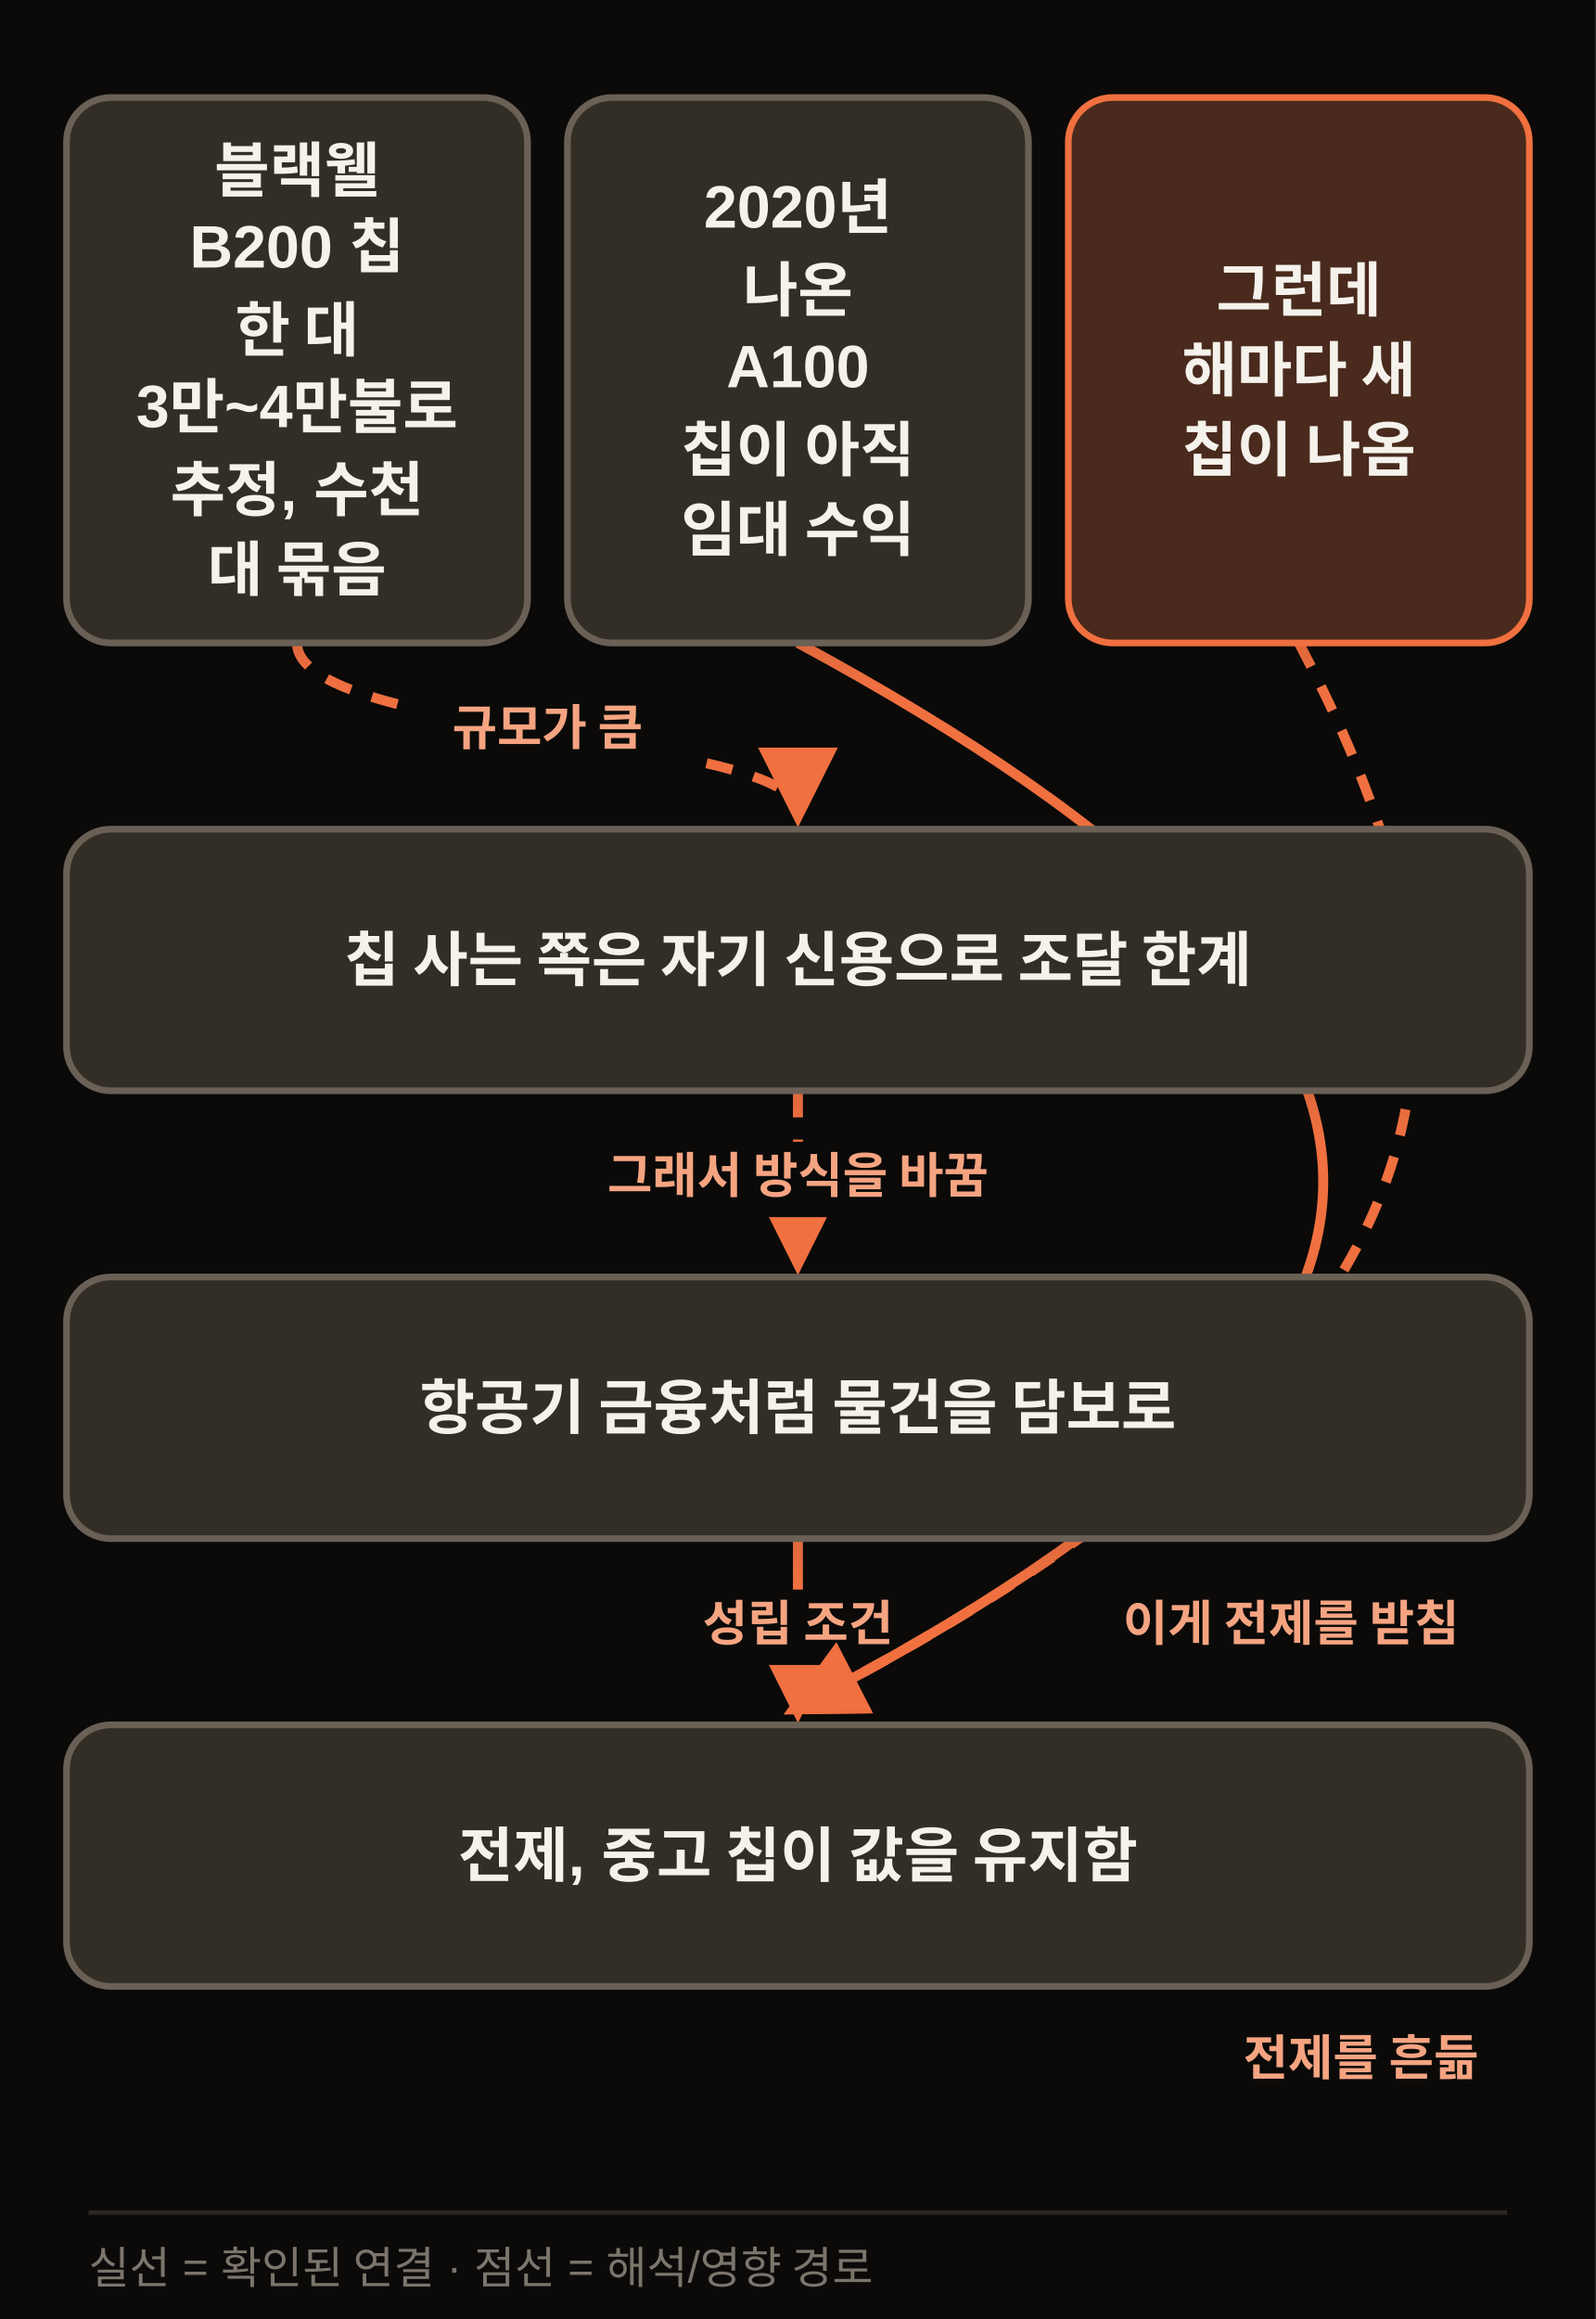
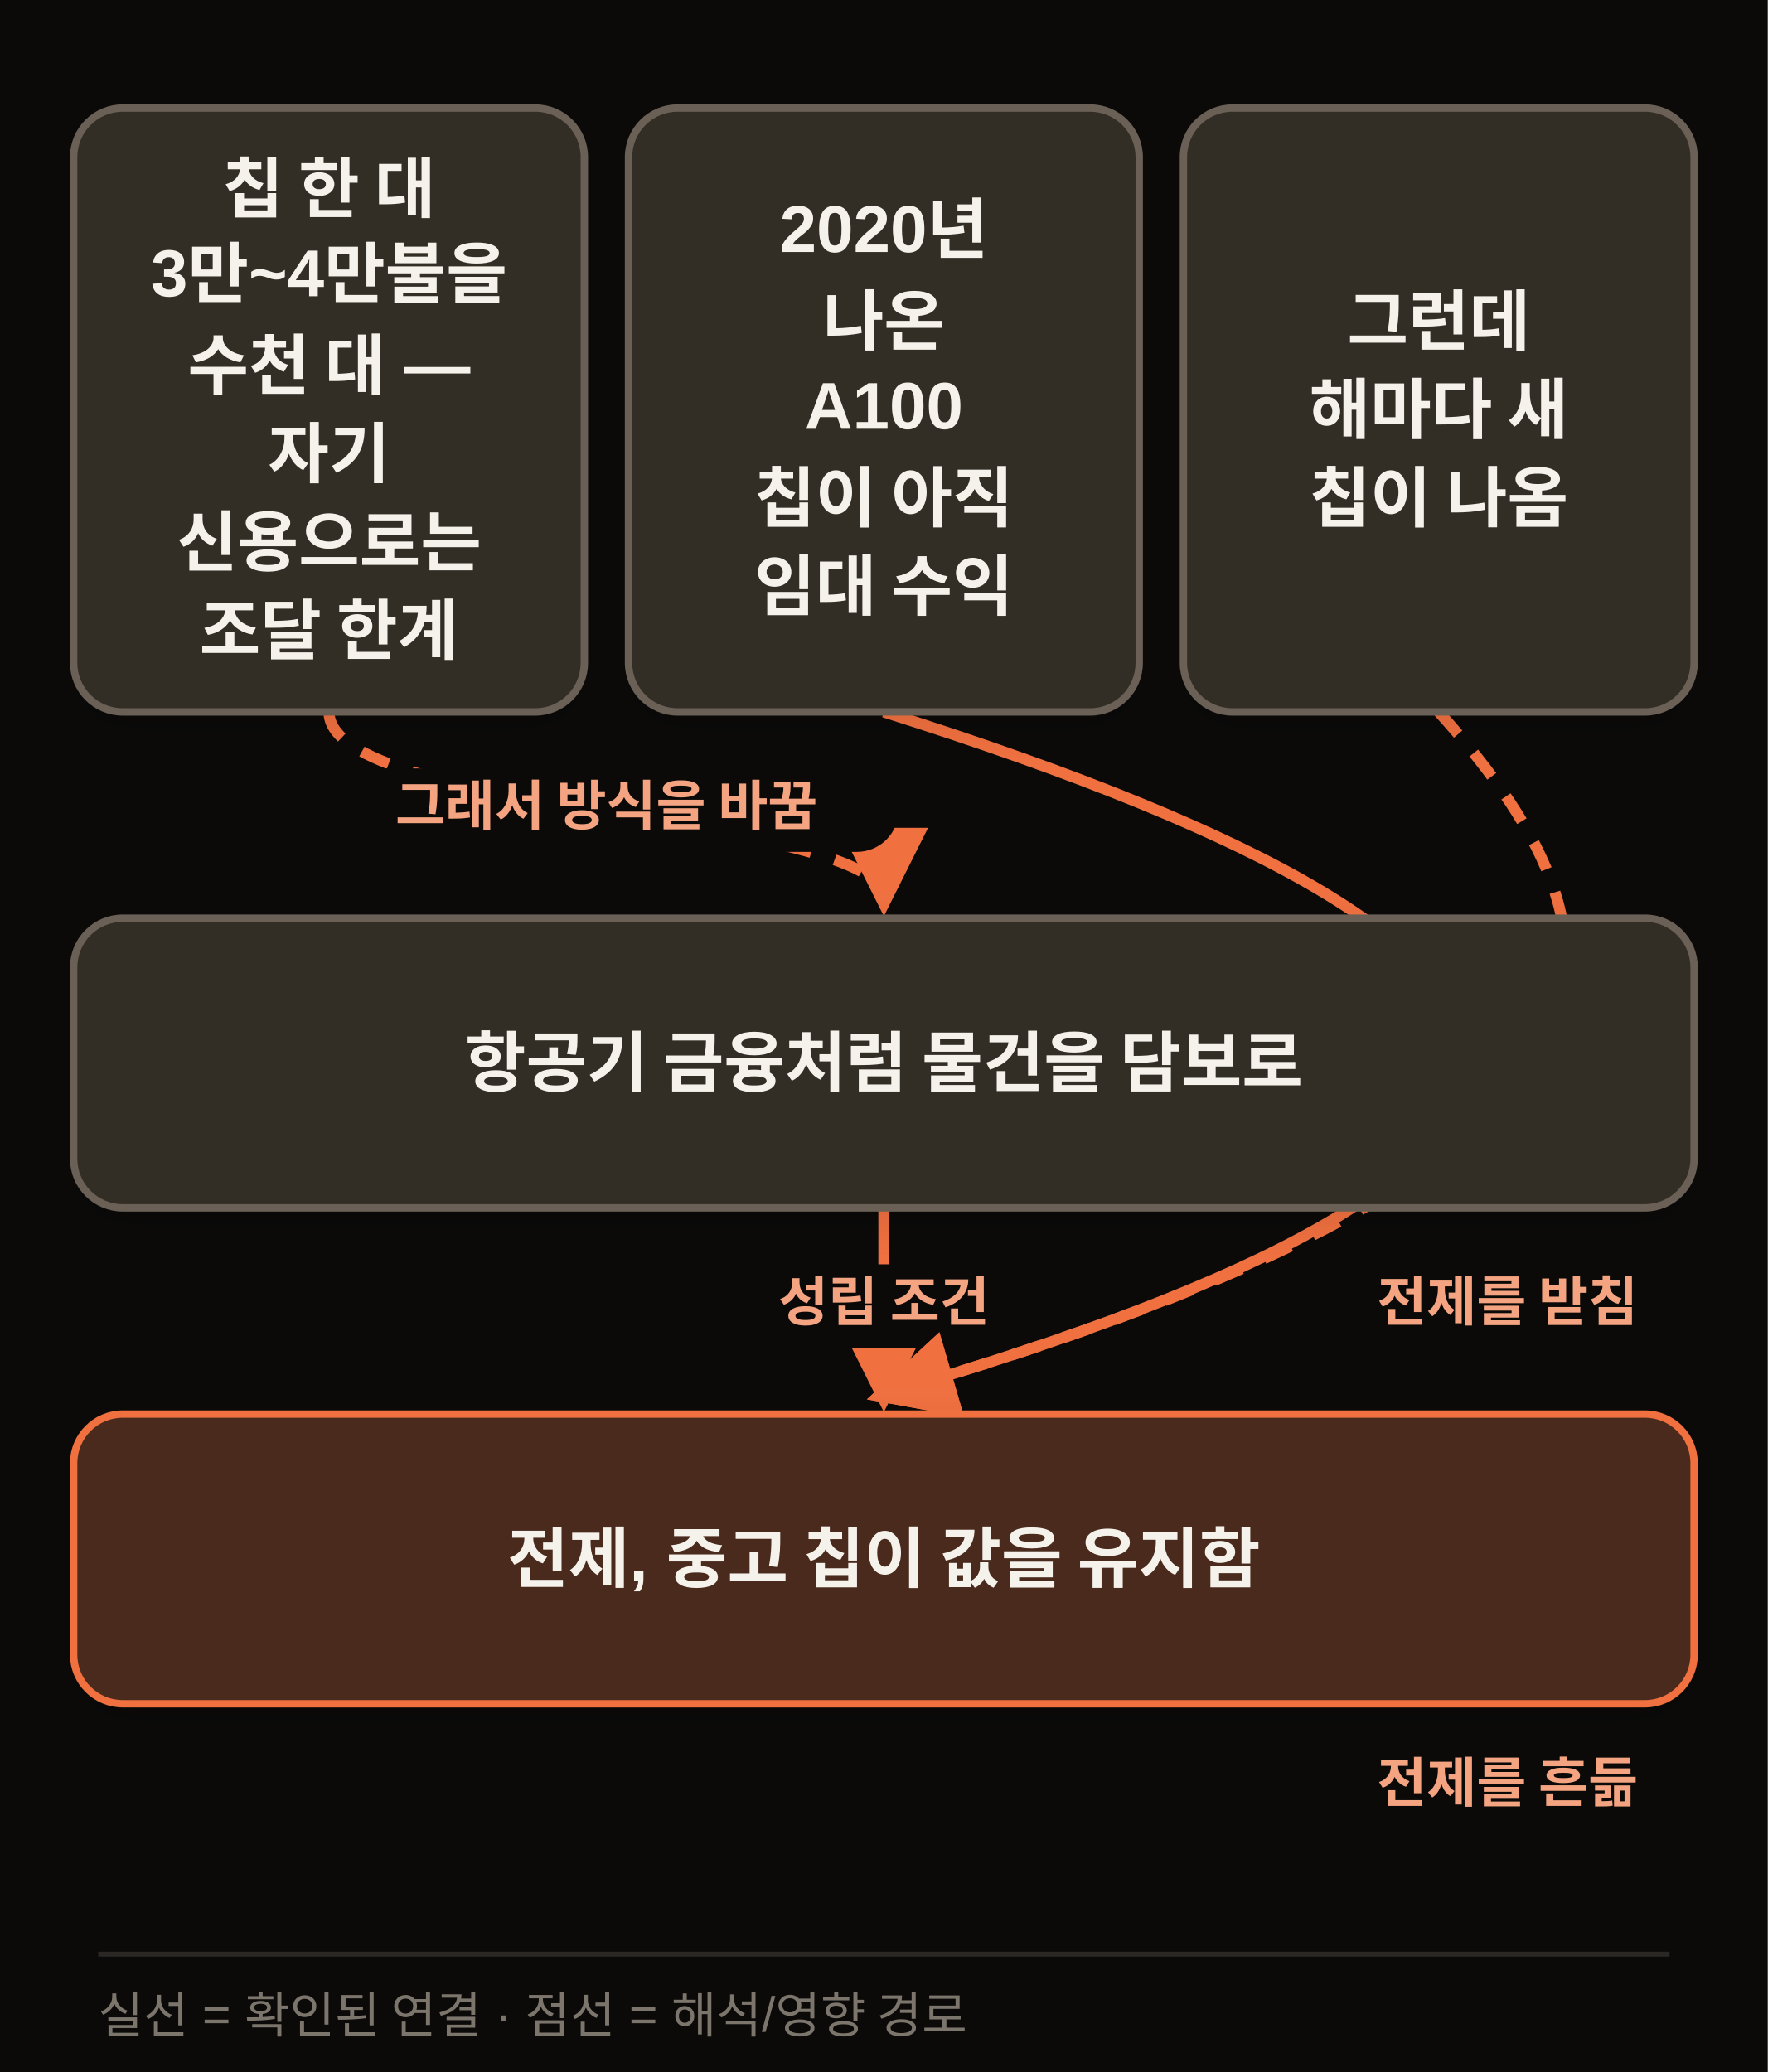
- <svg xmlns="http://www.w3.org/2000/svg" width="720" height="1046" viewBox="0 0 720 1046" class="morning-diagram morning-diagram-mobile" data-mobile-layout="same-topology" data-motion-orientation="TB" data-motion-steps="7">
+ <svg xmlns="http://www.w3.org/2000/svg" width="720" height="844" viewBox="0 0 720 844" class="morning-diagram morning-diagram-mobile" data-mobile-layout="same-topology" data-motion-orientation="TB" data-motion-steps="5">
  <defs>
    <filter id="shadow" x="-20%" y="-20%" width="140%" height="160%">
      <feDropShadow dx="0" dy="6" stdDeviation="8" flood-color="#111111" flood-opacity=".09" />
    </filter>
    <marker id="arrow" viewBox="0 0 10 10" refX="8" refY="5" markerWidth="8" markerHeight="8" orient="auto-start-reverse">
      <path d="M 0 0 L 10 5 L 0 10 z" fill="#F07040" />
    </marker>
  </defs>
-   <rect width="720" height="1046" fill="#0B0A09" />
-   <g class="motion-step motion-edge" data-motion-step="1" data-from="A" data-to="B" style="--motion-delay:2040ms">
+   <rect width="720" height="844" fill="#0B0A09" />
+   <g class="motion-step motion-edge" data-motion-step="1" data-from="A" data-to="C" style="--motion-delay:2040ms">
    <path d="M 134.0 290.0 C 134.0 332.0, 360.0 332.0, 360.0 366.0" fill="none" stroke="#F07040" stroke-width="4.5" stroke-dasharray="12 10" marker-end="url(#arrow)" />
-     <rect x="175.5" y="313.0" width="143" height="34" rx="17" fill="#0B0A09" />
-     <text x="247.0" y="336.0" text-anchor="middle" font-family="Apple SD Gothic Neo,Malgun Gothic,Arial,sans-serif" font-size="22" font-weight="800" fill="#F5A481">규모가 큼</text>
+     <rect x="128.0" y="313.0" width="238" height="34" rx="17" fill="#0B0A09" />
+     <text x="247.0" y="336.0" text-anchor="middle" font-family="Apple SD Gothic Neo,Malgun Gothic,Arial,sans-serif" font-size="22" font-weight="800" fill="#F5A481">그래서 방식을 바꿈</text>
  </g>
-   <g class="motion-step motion-edge" data-motion-step="3" data-from="B" data-to="C" style="--motion-delay:3400ms">
-     <path d="M 360.0 492.0 C 360.0 534.0, 360.0 534.0, 360.0 568.0" fill="none" stroke="#F07040" stroke-width="4.5" stroke-dasharray="12 10" marker-end="url(#arrow)" />
-     <rect x="241.0" y="515.0" width="238" height="34" rx="17" fill="#0B0A09" />
-     <text x="360.0" y="538.0" text-anchor="middle" font-family="Apple SD Gothic Neo,Malgun Gothic,Arial,sans-serif" font-size="22" font-weight="800" fill="#F5A481">그래서 방식을 바꿈</text>
+   <g class="motion-step motion-edge" data-motion-step="3" data-from="C" data-to="D" style="--motion-delay:3400ms">
+     <path d="M 360.0 492.0 C 360.0 534.0, 360.0 534.0, 360.0 568.0" fill="none" stroke="#F07040" stroke-width="4.5" marker-end="url(#arrow)" />
+     <rect x="288.5" y="515.0" width="143" height="34" rx="17" fill="#0B0A09" />
+     <text x="360.0" y="538.0" text-anchor="middle" font-family="Apple SD Gothic Neo,Malgun Gothic,Arial,sans-serif" font-size="22" font-weight="800" fill="#F5A481">성립 조건</text>
  </g>
-   <g class="motion-step motion-edge" data-motion-step="5" data-from="C" data-to="D" style="--motion-delay:4760ms">
-     <path d="M 360.0 694.0 C 360.0 736.0, 360.0 736.0, 360.0 770.0" fill="none" stroke="#F07040" stroke-width="4.5" marker-end="url(#arrow)" />
-     <rect x="288.5" y="717.0" width="143" height="34" rx="17" fill="#0B0A09" />
-     <text x="360.0" y="740.0" text-anchor="middle" font-family="Apple SD Gothic Neo,Malgun Gothic,Arial,sans-serif" font-size="22" font-weight="800" fill="#F5A481">성립 조건</text>
+   <g class="motion-step motion-edge" data-motion-step="3" data-from="E" data-to="D" style="--motion-delay:4080ms">
+     <path d="M 360.0 290.0 C 676.0 390.1, 676.0 475.9, 360.0 568.0" fill="none" stroke="#F07040" stroke-width="4.5" marker-end="url(#arrow)" />
+     <rect x="532.0" y="515.0" width="164" height="34" rx="17" fill="#0B0A09" />
+     <text x="614.0" y="538.0" text-anchor="middle" font-family="Apple SD Gothic Neo,Malgun Gothic,Arial,sans-serif" font-size="22" font-weight="800" fill="#F5A481">전제를 받침</text>
  </g>
-   <g class="motion-step motion-edge" data-motion-step="5" data-from="E" data-to="D" style="--motion-delay:5440ms">
-     <path d="M 360.0 290.0 C 676.0 460.8, 676.0 607.2, 360.0 770.0" fill="none" stroke="#F07040" stroke-width="4.5" marker-end="url(#arrow)" />
-     <rect x="469.0" y="717.0" width="227" height="34" rx="17" fill="#0B0A09" />
-     <text x="582.5" y="740.0" text-anchor="middle" font-family="Apple SD Gothic Neo,Malgun Gothic,Arial,sans-serif" font-size="22" font-weight="800" fill="#F5A481">이게 전제를 받침</text>
-   </g>
-   <g class="motion-step motion-edge" data-motion-step="5" data-from="F" data-to="D" style="--motion-delay:6120ms">
-     <path d="M 586.0 290.0 C 676.0 460.8, 676.0 607.2, 360.0 770.0" fill="none" stroke="#F07040" stroke-width="4.5" stroke-dasharray="12 10" marker-end="url(#arrow)" />
-     <rect x="532.0" y="913.0" width="164" height="34" rx="17" fill="#0B0A09" />
-     <text x="614.0" y="936.0" text-anchor="middle" font-family="Apple SD Gothic Neo,Malgun Gothic,Arial,sans-serif" font-size="22" font-weight="800" fill="#F5A481">전제를 흔듦</text>
+   <g class="motion-step motion-edge" data-motion-step="3" data-from="F" data-to="D" style="--motion-delay:4760ms">
+     <path d="M 586.0 290.0 C 676.0 390.1, 676.0 475.9, 360.0 568.0" fill="none" stroke="#F07040" stroke-width="4.5" stroke-dasharray="12 10" marker-end="url(#arrow)" />
+     <rect x="532.0" y="711.0" width="164" height="34" rx="17" fill="#0B0A09" />
+     <text x="614.0" y="734.0" text-anchor="middle" font-family="Apple SD Gothic Neo,Malgun Gothic,Arial,sans-serif" font-size="22" font-weight="800" fill="#F5A481">전제를 흔듦</text>
  </g>
  <g class="motion-step motion-node" data-motion-step="0" style="--motion-delay:0ms;--motion-accent-delay:640ms">
    <rect class="motion-node-shape" x="30.0" y="44.0" width="208.0" height="246" rx="20" fill="#332E26" stroke="#6B6156" stroke-width="3" filter="url(#shadow)" />
-     <text x="134.0" y="77.0" text-anchor="middle" dominant-baseline="middle" font-family="Apple SD Gothic Neo,Malgun Gothic,Arial,sans-serif" font-size="27" font-weight="800" fill="#F5F2EC">블랙웰</text>
-     <text x="134.0" y="113.0" text-anchor="middle" dominant-baseline="middle" font-family="Apple SD Gothic Neo,Malgun Gothic,Arial,sans-serif" font-size="27" font-weight="800" fill="#F5F2EC">B200 칩</text>
-     <text x="134.0" y="149.0" text-anchor="middle" dominant-baseline="middle" font-family="Apple SD Gothic Neo,Malgun Gothic,Arial,sans-serif" font-size="27" font-weight="800" fill="#F5F2EC">한 대</text>
-     <text x="134.0" y="185.0" text-anchor="middle" dominant-baseline="middle" font-family="Apple SD Gothic Neo,Malgun Gothic,Arial,sans-serif" font-size="27" font-weight="800" fill="#F5F2EC">3만~4만불로</text>
-     <text x="134.0" y="221.0" text-anchor="middle" dominant-baseline="middle" font-family="Apple SD Gothic Neo,Malgun Gothic,Arial,sans-serif" font-size="27" font-weight="800" fill="#F5F2EC">추정, 수천</text>
-     <text x="134.0" y="257.0" text-anchor="middle" dominant-baseline="middle" font-family="Apple SD Gothic Neo,Malgun Gothic,Arial,sans-serif" font-size="27" font-weight="800" fill="#F5F2EC">대 묶음</text>
+     <text x="134.0" y="77.0" text-anchor="middle" dominant-baseline="middle" font-family="Apple SD Gothic Neo,Malgun Gothic,Arial,sans-serif" font-size="27" font-weight="800" fill="#F5F2EC">칩 한 대</text>
+     <text x="134.0" y="113.0" text-anchor="middle" dominant-baseline="middle" font-family="Apple SD Gothic Neo,Malgun Gothic,Arial,sans-serif" font-size="27" font-weight="800" fill="#F5F2EC">3만~4만불을</text>
+     <text x="134.0" y="149.0" text-anchor="middle" dominant-baseline="middle" font-family="Apple SD Gothic Neo,Malgun Gothic,Arial,sans-serif" font-size="27" font-weight="800" fill="#F5F2EC">수천 대 —</text>
+     <text x="134.0" y="185.0" text-anchor="middle" dominant-baseline="middle" font-family="Apple SD Gothic Neo,Malgun Gothic,Arial,sans-serif" font-size="27" font-weight="800" fill="#F5F2EC">자기</text>
+     <text x="134.0" y="221.0" text-anchor="middle" dominant-baseline="middle" font-family="Apple SD Gothic Neo,Malgun Gothic,Arial,sans-serif" font-size="27" font-weight="800" fill="#F5F2EC">신용으로는</text>
+     <text x="134.0" y="257.0" text-anchor="middle" dominant-baseline="middle" font-family="Apple SD Gothic Neo,Malgun Gothic,Arial,sans-serif" font-size="27" font-weight="800" fill="#F5F2EC">조달 한계</text>
  </g>
  <g class="motion-step motion-node" data-motion-step="0" style="--motion-delay:680ms;--motion-accent-delay:1320ms">
    <rect class="motion-node-shape" x="256.0" y="44.0" width="208.0" height="246" rx="20" fill="#332E26" stroke="#6B6156" stroke-width="3" filter="url(#shadow)" />
    <text x="360.0" y="95.0" text-anchor="middle" dominant-baseline="middle" font-family="Apple SD Gothic Neo,Malgun Gothic,Arial,sans-serif" font-size="27" font-weight="800" fill="#F5F2EC">2020년</text>
    <text x="360.0" y="131.0" text-anchor="middle" dominant-baseline="middle" font-family="Apple SD Gothic Neo,Malgun Gothic,Arial,sans-serif" font-size="27" font-weight="800" fill="#F5F2EC">나온</text>
    <text x="360.0" y="167.0" text-anchor="middle" dominant-baseline="middle" font-family="Apple SD Gothic Neo,Malgun Gothic,Arial,sans-serif" font-size="27" font-weight="800" fill="#F5F2EC">A100</text>
    <text x="360.0" y="203.0" text-anchor="middle" dominant-baseline="middle" font-family="Apple SD Gothic Neo,Malgun Gothic,Arial,sans-serif" font-size="27" font-weight="800" fill="#F5F2EC">칩이 아직</text>
    <text x="360.0" y="239.0" text-anchor="middle" dominant-baseline="middle" font-family="Apple SD Gothic Neo,Malgun Gothic,Arial,sans-serif" font-size="27" font-weight="800" fill="#F5F2EC">임대 수익</text>
  </g>
-   <g class="motion-step motion-node motion-risk" data-motion-step="0" style="--motion-delay:1360ms;--motion-accent-delay:2000ms">
-     <rect class="motion-node-shape" x="482.0" y="44.0" width="208.0" height="246" rx="20" fill="#4A2C1A" stroke="#F07040" stroke-width="3" filter="url(#shadow)" />
+   <g class="motion-step motion-node" data-motion-step="0" style="--motion-delay:1360ms;--motion-accent-delay:2000ms">
+     <rect class="motion-node-shape" x="482.0" y="44.0" width="208.0" height="246" rx="20" fill="#332E26" stroke="#6B6156" stroke-width="3" filter="url(#shadow)" />
    <text x="586.0" y="131.0" text-anchor="middle" dominant-baseline="middle" font-family="Apple SD Gothic Neo,Malgun Gothic,Arial,sans-serif" font-size="27" font-weight="800" fill="#F5F2EC">그런데</text>
    <text x="586.0" y="167.0" text-anchor="middle" dominant-baseline="middle" font-family="Apple SD Gothic Neo,Malgun Gothic,Arial,sans-serif" font-size="27" font-weight="800" fill="#F5F2EC">해마다 새</text>
    <text x="586.0" y="203.0" text-anchor="middle" dominant-baseline="middle" font-family="Apple SD Gothic Neo,Malgun Gothic,Arial,sans-serif" font-size="27" font-weight="800" fill="#F5F2EC">칩이 나옴</text>
  </g>
  <g class="motion-step motion-node" data-motion-step="2" style="--motion-delay:2720ms;--motion-accent-delay:3360ms">
    <rect class="motion-node-shape" x="30.0" y="374.0" width="660.0" height="118.0" rx="20" fill="#332E26" stroke="#6B6156" stroke-width="3" filter="url(#shadow)" />
-     <text x="360.0" y="433.0" text-anchor="middle" dominant-baseline="middle" font-family="Apple SD Gothic Neo,Malgun Gothic,Arial,sans-serif" font-size="27" font-weight="800" fill="#F5F2EC">칩 사는 쪽은 자기 신용으로 조달 한계</text>
+     <text x="360.0" y="433.0" text-anchor="middle" dominant-baseline="middle" font-family="Apple SD Gothic Neo,Malgun Gothic,Arial,sans-serif" font-size="27" font-weight="800" fill="#F5F2EC">항공기 금융처럼 물건을 담보로</text>
  </g>
-   <g class="motion-step motion-node" data-motion-step="4" style="--motion-delay:4080ms;--motion-accent-delay:4720ms">
-     <rect class="motion-node-shape" x="30.0" y="576.0" width="660.0" height="118.0" rx="20" fill="#332E26" stroke="#6B6156" stroke-width="3" filter="url(#shadow)" />
-     <text x="360.0" y="635.0" text-anchor="middle" dominant-baseline="middle" font-family="Apple SD Gothic Neo,Malgun Gothic,Arial,sans-serif" font-size="27" font-weight="800" fill="#F5F2EC">항공기 금융처럼 물건을 담보로</text>
+   <g class="motion-step motion-node motion-risk" data-motion-step="4" style="--motion-delay:5440ms;--motion-accent-delay:6080ms">
+     <rect class="motion-node-shape" x="30.0" y="576.0" width="660.0" height="118.0" rx="20" fill="#4A2C1A" stroke="#F07040" stroke-width="3" filter="url(#shadow)" />
+     <text x="360.0" y="635.0" text-anchor="middle" dominant-baseline="middle" font-family="Apple SD Gothic Neo,Malgun Gothic,Arial,sans-serif" font-size="27" font-weight="800" fill="#F5F2EC">전제, 중고 칩이 값을 유지함</text>
  </g>
-   <g class="motion-step motion-node" data-motion-step="6" style="--motion-delay:6800ms;--motion-accent-delay:7440ms">
-     <rect class="motion-node-shape" x="30.0" y="778.0" width="660.0" height="118.0" rx="20" fill="#332E26" stroke="#6B6156" stroke-width="3" filter="url(#shadow)" />
-     <text x="360.0" y="837.0" text-anchor="middle" dominant-baseline="middle" font-family="Apple SD Gothic Neo,Malgun Gothic,Arial,sans-serif" font-size="27" font-weight="800" fill="#F5F2EC">전제, 중고 칩이 값을 유지함</text>
-   </g>
-   <line x1="40" y1="998" x2="680" y2="998" stroke="#2A2724" stroke-width="2" />
-   <text x="40" y="1030" font-family="Apple SD Gothic Neo,Malgun Gothic,Arial,sans-serif" font-size="20" fill="#7C756C">실선 = 확인된 연결 · 점선 = 해석/영향 경로</text>
+   <line x1="40" y1="796" x2="680" y2="796" stroke="#2A2724" stroke-width="2" />
+   <text x="40" y="828" font-family="Apple SD Gothic Neo,Malgun Gothic,Arial,sans-serif" font-size="20" fill="#7C756C">실선 = 확인된 연결 · 점선 = 해석/영향 경로</text>
</svg>
